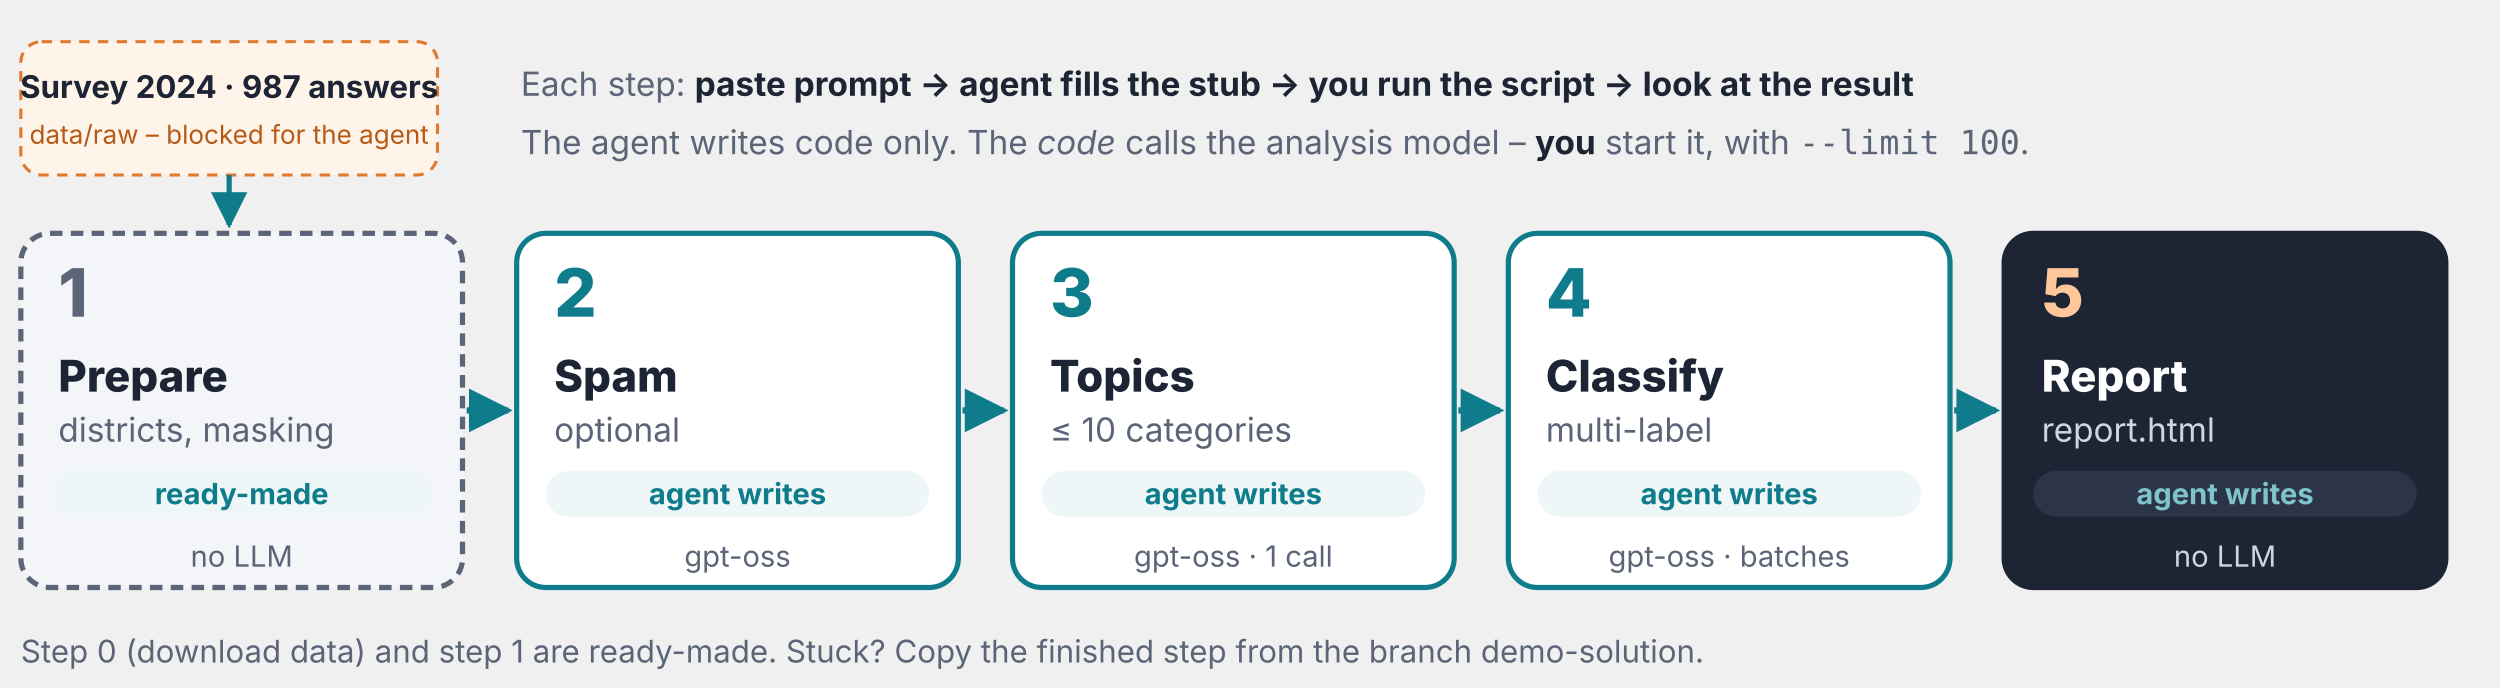
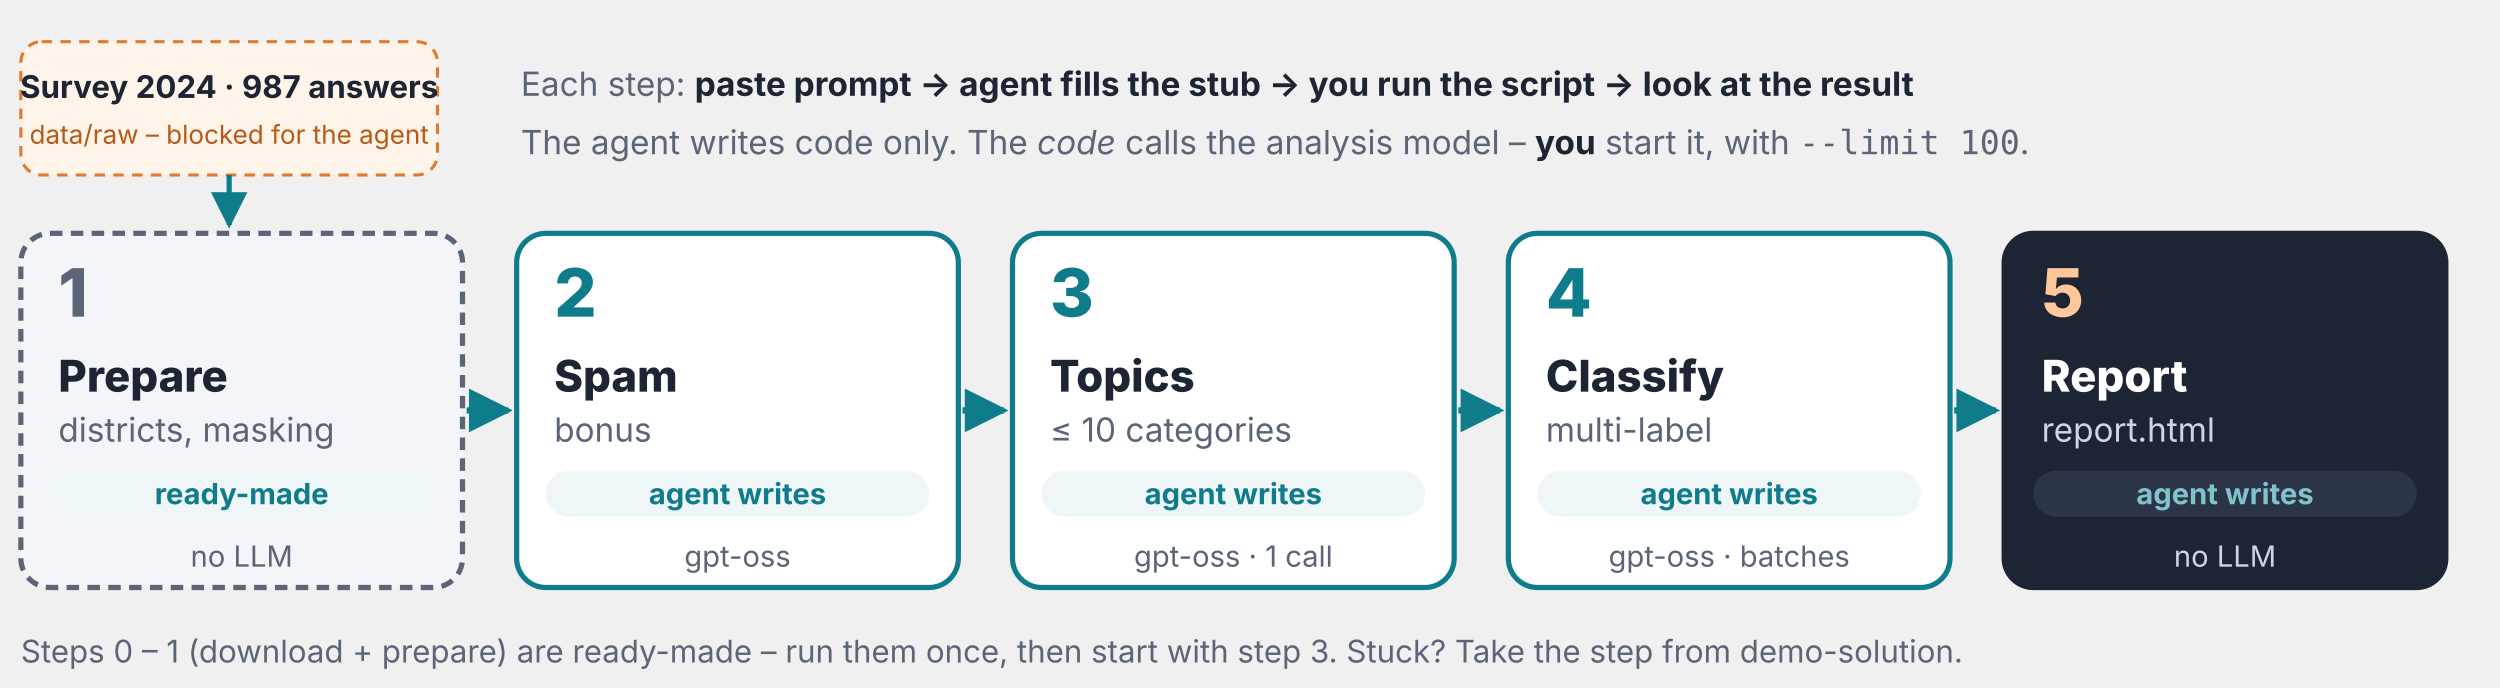
<svg xmlns="http://www.w3.org/2000/svg" width="1200" height="330" viewBox="0 0 1200 330" font-family="Inter, Helvetica, Arial, sans-serif">
  <defs>
    <marker id="f" viewBox="0 0 10 10" refX="9" refY="5" markerWidth="7" markerHeight="7" orient="auto">
      <path d="M0,0 L10,5 L0,10 z" fill="#0f7c8c" />
    </marker>
  </defs>
  <rect x="10" y="20" width="200" height="64" rx="10" fill="#fff4ea" stroke="#e07a2f" stroke-width="1.5" stroke-dasharray="5 4" />
  <text x="110" y="47" text-anchor="middle" font-size="15" font-weight="700" fill="#1d2433">Survey 2024 · 987 answers</text>
  <text x="110" y="69" text-anchor="middle" font-size="12.5" fill="#b65a17">data/raw – blocked for the agent</text>
  <path d="M110,84 V108" stroke="#0f7c8c" stroke-width="2.5" marker-end="url(#f)" />
  <rect x="10" y="112" width="212" height="170" rx="14" fill="#f3f5f8" stroke="#5b6577" stroke-width="2.5" stroke-dasharray="6 4" />
  <text x="28" y="152" font-size="32" font-weight="800" fill="#5b6577">1</text>
  <text x="28" y="188" font-size="21" font-weight="800" fill="#1d2433">Prepare</text>
  <text x="28" y="212" font-size="16" fill="#5b6577">districts, masking</text>
  <rect x="24" y="226" width="184" height="22" rx="11" fill="#eef6f7" />
  <text x="116.0" y="242" text-anchor="middle" font-size="14" font-weight="700" fill="#0f7c8c">ready-made</text>
  <text x="116.0" y="272" text-anchor="middle" font-size="14" fill="#5b6577">no LLM</text>
  <path d="M224,197 H244" stroke="#0f7c8c" stroke-width="3" marker-end="url(#f)" />
  <rect x="248" y="112" width="212" height="170" rx="14" fill="#fff" stroke="#0f7c8c" stroke-width="2.5" />
  <text x="266" y="152" font-size="32" font-weight="800" fill="#0f7c8c">2</text>
  <text x="266" y="188" font-size="21" font-weight="800" fill="#1d2433">Spam</text>
-   <text x="266" y="212" font-size="16" fill="#5b6577">optional</text>
+   <text x="266" y="212" font-size="16" fill="#5b6577">bonus</text>
  <rect x="262" y="226" width="184" height="22" rx="11" fill="#eef6f7" />
  <text x="354.0" y="242" text-anchor="middle" font-size="14" font-weight="700" fill="#0f7c8c">agent writes</text>
  <text x="354.0" y="272" text-anchor="middle" font-size="14" fill="#5b6577">gpt-oss</text>
  <path d="M462,197 H482" stroke="#0f7c8c" stroke-width="3" marker-end="url(#f)" />
  <rect x="486" y="112" width="212" height="170" rx="14" fill="#fff" stroke="#0f7c8c" stroke-width="2.5" />
  <text x="504" y="152" font-size="32" font-weight="800" fill="#0f7c8c">3</text>
  <text x="504" y="188" font-size="21" font-weight="800" fill="#1d2433">Topics</text>
  <text x="504" y="212" font-size="16" fill="#5b6577">≤ 10 categories</text>
  <rect x="500" y="226" width="184" height="22" rx="11" fill="#eef6f7" />
  <text x="592.0" y="242" text-anchor="middle" font-size="14" font-weight="700" fill="#0f7c8c">agent writes</text>
  <text x="592.0" y="272" text-anchor="middle" font-size="14" fill="#5b6577">gpt-oss · 1 call</text>
  <path d="M700,197 H720" stroke="#0f7c8c" stroke-width="3" marker-end="url(#f)" />
  <rect x="724" y="112" width="212" height="170" rx="14" fill="#fff" stroke="#0f7c8c" stroke-width="2.5" />
  <text x="742" y="152" font-size="32" font-weight="800" fill="#0f7c8c">4</text>
  <text x="742" y="188" font-size="21" font-weight="800" fill="#1d2433">Classify</text>
  <text x="742" y="212" font-size="16" fill="#5b6577">multi-label</text>
  <rect x="738" y="226" width="184" height="22" rx="11" fill="#eef6f7" />
  <text x="830.0" y="242" text-anchor="middle" font-size="14" font-weight="700" fill="#0f7c8c">agent writes</text>
  <text x="830.0" y="272" text-anchor="middle" font-size="14" fill="#5b6577">gpt-oss · batches</text>
  <path d="M938,197 H958" stroke="#0f7c8c" stroke-width="3" marker-end="url(#f)" />
  <rect x="962" y="112" width="212" height="170" rx="14" fill="#1d2433" stroke="#1d2433" stroke-width="2.5" />
  <text x="980" y="152" font-size="32" font-weight="800" fill="#ffc79a">5</text>
  <text x="980" y="188" font-size="21" font-weight="800" fill="#fff">Report</text>
  <text x="980" y="212" font-size="16" fill="#cfd6e2">report.html</text>
  <rect x="976" y="226" width="184" height="22" rx="11" fill="#2c3547" />
  <text x="1068.0" y="242" text-anchor="middle" font-size="14" font-weight="700" fill="#7fc4cd">agent writes</text>
  <text x="1068.0" y="272" text-anchor="middle" font-size="14" fill="#cfd6e2">no LLM</text>
  <text x="250" y="46" font-size="16" fill="#5b6577">Each step: <tspan font-weight="700" fill="#1d2433">paste prompt → agent fills the stub → you run the script → look at the result</tspan>
  </text>
  <text x="250" y="74" font-size="16" fill="#5b6577">The agent writes code only. The <tspan font-style="italic">code</tspan> calls the analysis model – <tspan font-weight="700" fill="#1d2433">you</tspan> start it, with <tspan font-family="JetBrains Mono, monospace">--limit 100</tspan>.</text>
-   <text x="10" y="318" font-size="15" fill="#5b6577">Step 0 (download data) and step 1 are ready-made. Stuck? Copy the finished step from the branch demo-solution.</text>
+   <text x="10" y="318" font-size="15" fill="#5b6577">Steps 0 – 1 (download + prepare) are ready-made – run them once, then start with step 3. Stuck? Take the step from demo-solution.</text>
</svg>
